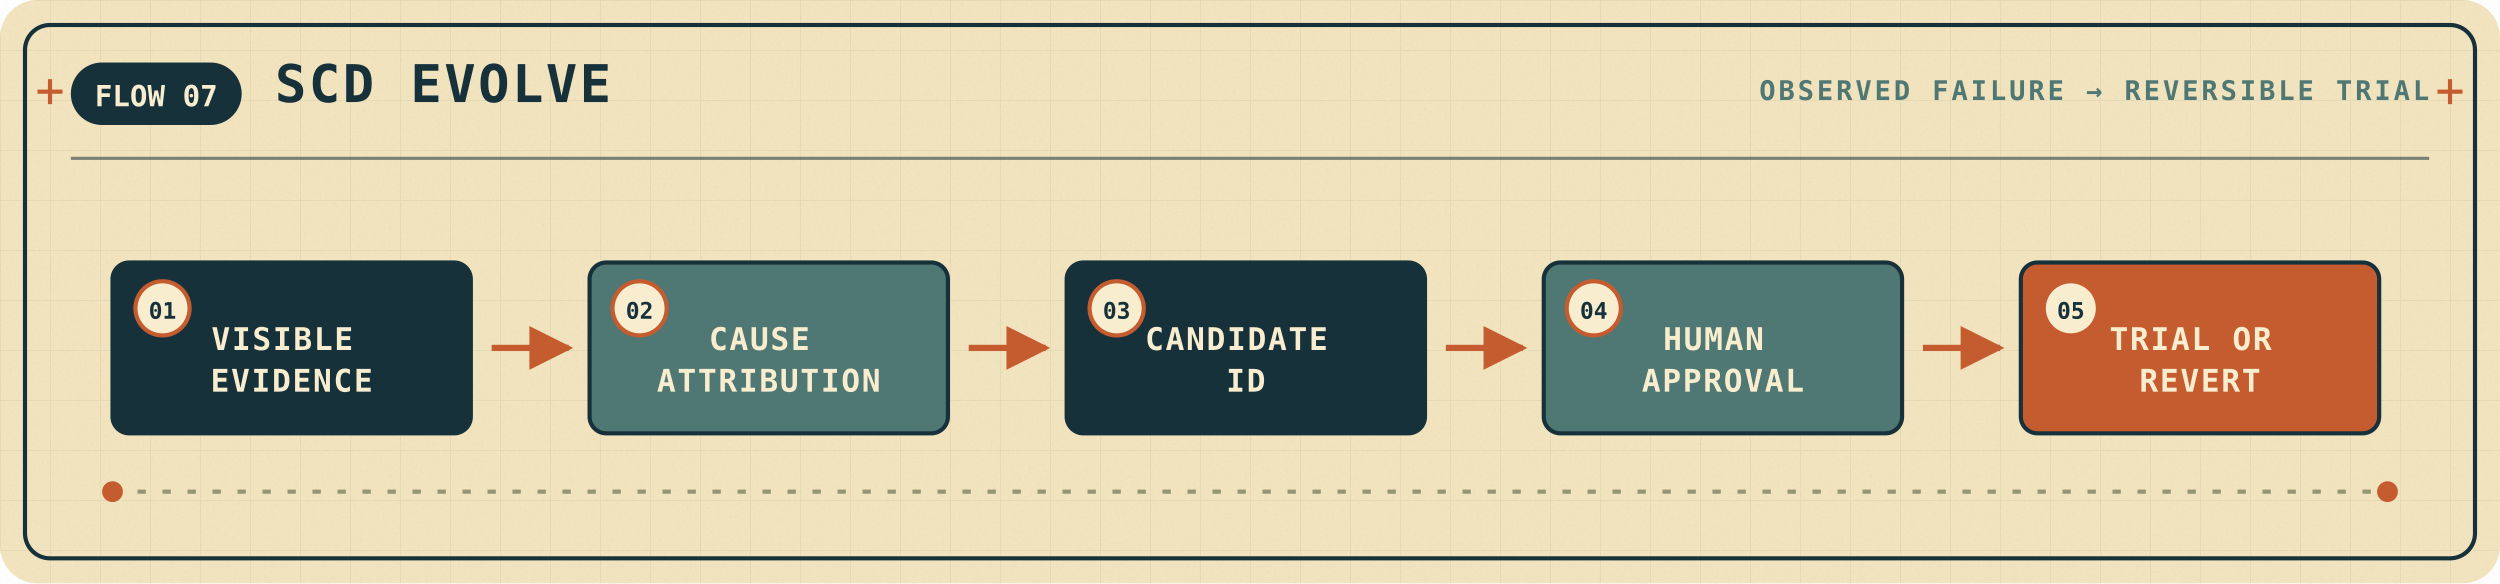
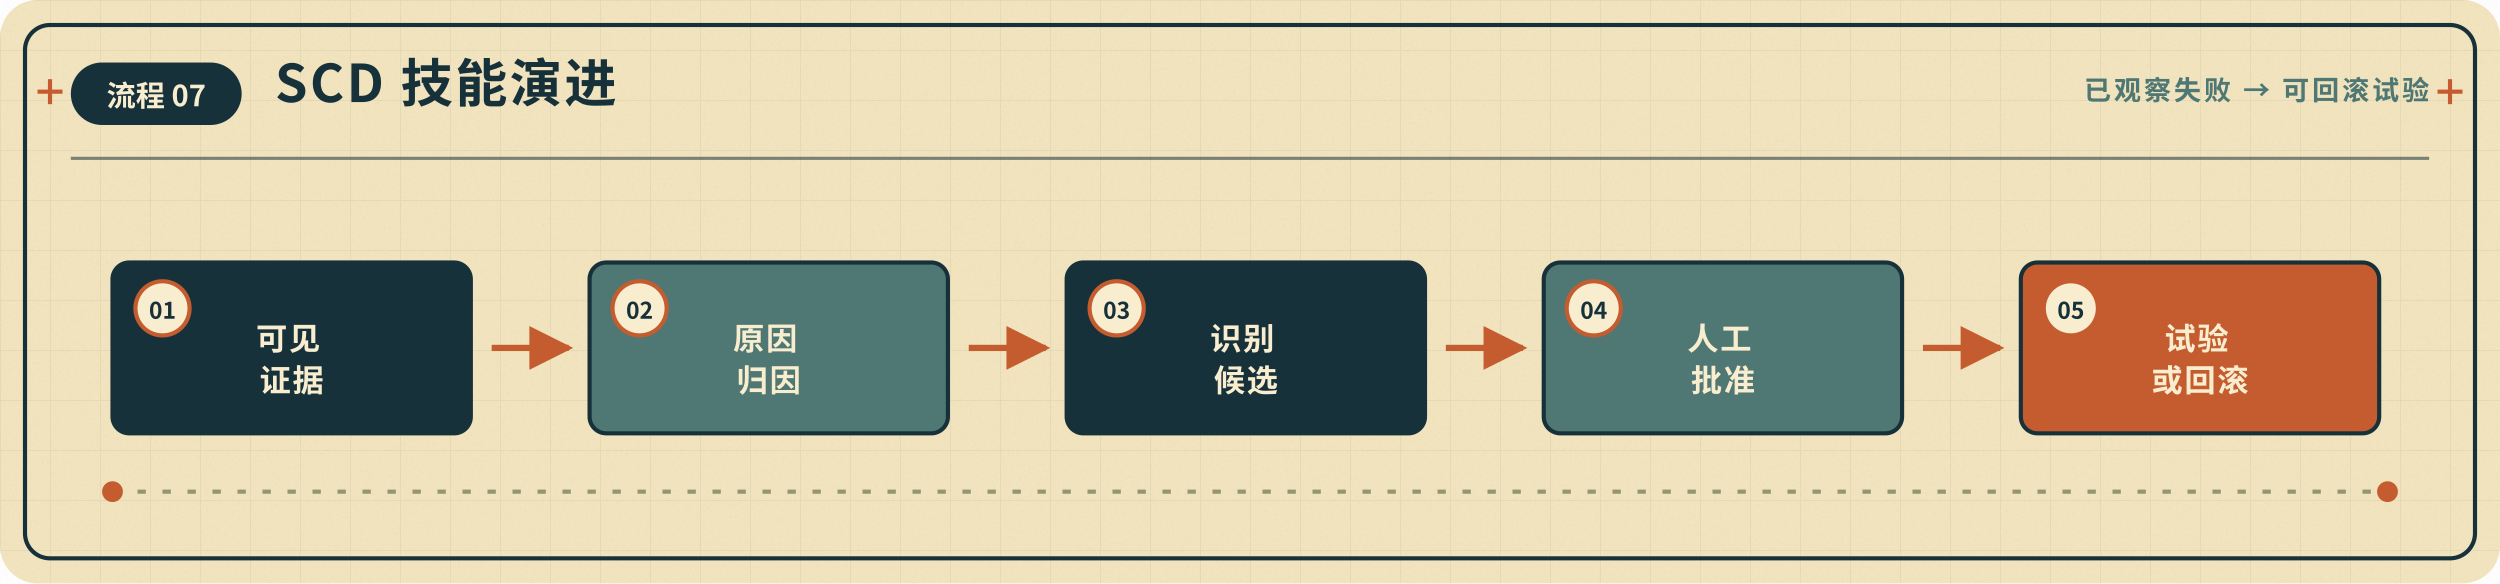
<svg xmlns="http://www.w3.org/2000/svg" width="1200" height="280" viewBox="0 0 1200 280" role="img" aria-labelledby="title desc">
  <defs>
    <pattern id="grid" width="24" height="24" patternUnits="userSpaceOnUse">
      <path d="M 24 0 L 0 0 0 24" fill="none" stroke="#17313b" stroke-width="0.55" opacity="0.1" />
    </pattern>
    <filter id="paperNoise" x="0" y="0" width="100%" height="100%">
      <feTurbulence type="fractalNoise" baseFrequency="0.72" numOctaves="3" seed="11" />
      <feColorMatrix type="saturate" values="0" />
      <feComponentTransfer>
        <feFuncA type="table" tableValues="0 0.08" />
      </feComponentTransfer>
    </filter>
    <marker id="arrow" viewBox="0 0 10 10" refX="9" refY="5" markerWidth="7" markerHeight="7" orient="auto-start-reverse">
      <path d="M 0 0 L 10 5 L 0 10 z" fill="#c55c2f" />
    </marker>
  </defs>
  <rect width="1200" height="280" rx="18" fill="#f2e4bd" />
  <rect width="1200" height="280" rx="18" fill="url(#grid)" />
  <rect width="1200" height="280" rx="18" filter="url(#paperNoise)" opacity="0.8" />
  <rect x="12" y="12" width="1176" height="256" rx="12" fill="none" stroke="#17313b" stroke-width="2" />
  <path d="M 18 44 H 30 M 24 38 V 50 M 1170 44 H 1182 M 1176 38 V 50" stroke="#c55c2f" stroke-width="2" />
  <rect x="34" y="30" width="82" height="30" rx="15" fill="#17313b" />
-   <text x="75" y="51" fill="#f8edcf" text-anchor="middle" font-family="ui-monospace, SFMono-Regular, Menlo, Consolas, monospace" font-size="14" font-weight="700">FLOW 07</text>
-   <text x="132" y="49" fill="#17313b" font-family="ui-monospace, SFMono-Regular, Menlo, Consolas, monospace" font-size="25" font-weight="800" letter-spacing="1.2">SCD EVOLVE</text>
-   <text x="1166" y="48" fill="#4f7773" text-anchor="end" font-family="ui-monospace, SFMono-Regular, Menlo, Consolas, monospace" font-size="13" font-weight="700" letter-spacing="1.4">OBSERVED FAILURE → REVERSIBLE TRIAL</text>
+   <text x="75" y="51" fill="#f8edcf" text-anchor="middle" font-family="'PingFang SC', 'Microsoft YaHei', 'Noto Sans CJK SC', ui-monospace, monospace" font-size="14" font-weight="700">流程 07</text>
+   <text x="132" y="49" fill="#17313b" font-family="'PingFang SC', 'Microsoft YaHei', 'Noto Sans CJK SC', ui-monospace, monospace" font-size="25" font-weight="800" letter-spacing="1.2">SCD 技能演进</text>
+   <text x="1166" y="48" fill="#4f7773" text-anchor="end" font-family="'PingFang SC', 'Microsoft YaHei', 'Noto Sans CJK SC', ui-monospace, monospace" font-size="13" font-weight="700" letter-spacing="1.4">已观察失败 → 可回滚试验</text>
  <line x1="34" y1="76" x2="1166" y2="76" stroke="#17313b" stroke-width="1.5" opacity="0.55" />
  <path d="M 236 167 H 273" fill="none" stroke="#c55c2f" stroke-width="3" marker-end="url(#arrow)" />
  <g>
    <rect x="54" y="126" width="172" height="82" rx="8" fill="#17313b" stroke="#17313b" stroke-width="2" />
    <circle cx="78" cy="148" r="13" fill="#f8edcf" stroke="#c55c2f" stroke-width="2" />
-     <text x="78" y="153" fill="#17313b" text-anchor="middle" font-family="ui-monospace, SFMono-Regular, Menlo, Consolas, monospace" font-size="11" font-weight="800">01</text>
-     <text x="140" y="168" fill="#f8edcf" text-anchor="middle" font-family="ui-monospace, SFMono-Regular, Menlo, Consolas, monospace" font-size="15" font-weight="800" letter-spacing="0.8">
-       <tspan x="140" dy="0">VISIBLE</tspan>
-       <tspan x="140" dy="20">EVIDENCE</tspan>
+     <text x="78" y="153" fill="#17313b" text-anchor="middle" font-family="'PingFang SC', 'Microsoft YaHei', 'Noto Sans CJK SC', ui-monospace, monospace" font-size="11" font-weight="800">01</text>
+     <text x="140" y="168" fill="#f8edcf" text-anchor="middle" font-family="'PingFang SC', 'Microsoft YaHei', 'Noto Sans CJK SC', ui-monospace, monospace" font-size="15" font-weight="800" letter-spacing="0.8">
+       <tspan x="140" dy="0">可见</tspan>
+       <tspan x="140" dy="20">证据</tspan>
    </text>
  </g>
  <path d="M 465 167 H 502" fill="none" stroke="#c55c2f" stroke-width="3" marker-end="url(#arrow)" />
  <g>
    <rect x="283" y="126" width="172" height="82" rx="8" fill="#4f7773" stroke="#17313b" stroke-width="2" />
    <circle cx="307" cy="148" r="13" fill="#f8edcf" stroke="#c55c2f" stroke-width="2" />
-     <text x="307" y="153" fill="#17313b" text-anchor="middle" font-family="ui-monospace, SFMono-Regular, Menlo, Consolas, monospace" font-size="11" font-weight="800">02</text>
-     <text x="369" y="168" fill="#f8edcf" text-anchor="middle" font-family="ui-monospace, SFMono-Regular, Menlo, Consolas, monospace" font-size="15" font-weight="800" letter-spacing="0.8">
-       <tspan x="369" dy="0">CAUSE</tspan>
-       <tspan x="369" dy="20">ATTRIBUTION</tspan>
+     <text x="307" y="153" fill="#17313b" text-anchor="middle" font-family="'PingFang SC', 'Microsoft YaHei', 'Noto Sans CJK SC', ui-monospace, monospace" font-size="11" font-weight="800">02</text>
+     <text x="369" y="168" fill="#f8edcf" text-anchor="middle" font-family="'PingFang SC', 'Microsoft YaHei', 'Noto Sans CJK SC', ui-monospace, monospace" font-size="15" font-weight="800" letter-spacing="0.8">
+       <tspan x="369" dy="0">原因</tspan>
+       <tspan x="369" dy="20">归因</tspan>
    </text>
  </g>
  <path d="M 694 167 H 731" fill="none" stroke="#c55c2f" stroke-width="3" marker-end="url(#arrow)" />
  <g>
    <rect x="512" y="126" width="172" height="82" rx="8" fill="#17313b" stroke="#17313b" stroke-width="2" />
    <circle cx="536" cy="148" r="13" fill="#f8edcf" stroke="#c55c2f" stroke-width="2" />
-     <text x="536" y="153" fill="#17313b" text-anchor="middle" font-family="ui-monospace, SFMono-Regular, Menlo, Consolas, monospace" font-size="11" font-weight="800">03</text>
-     <text x="598" y="168" fill="#f8edcf" text-anchor="middle" font-family="ui-monospace, SFMono-Regular, Menlo, Consolas, monospace" font-size="15" font-weight="800" letter-spacing="0.8">
-       <tspan x="598" dy="0">CANDIDATE</tspan>
-       <tspan x="598" dy="20">ID</tspan>
+     <text x="536" y="153" fill="#17313b" text-anchor="middle" font-family="'PingFang SC', 'Microsoft YaHei', 'Noto Sans CJK SC', ui-monospace, monospace" font-size="11" font-weight="800">03</text>
+     <text x="598" y="168" fill="#f8edcf" text-anchor="middle" font-family="'PingFang SC', 'Microsoft YaHei', 'Noto Sans CJK SC', ui-monospace, monospace" font-size="15" font-weight="800" letter-spacing="0.8">
+       <tspan x="598" dy="0">识别</tspan>
+       <tspan x="598" dy="20">候选</tspan>
    </text>
  </g>
  <path d="M 923 167 H 960" fill="none" stroke="#c55c2f" stroke-width="3" marker-end="url(#arrow)" />
  <g>
    <rect x="741" y="126" width="172" height="82" rx="8" fill="#4f7773" stroke="#17313b" stroke-width="2" />
    <circle cx="765" cy="148" r="13" fill="#f8edcf" stroke="#c55c2f" stroke-width="2" />
-     <text x="765" y="153" fill="#17313b" text-anchor="middle" font-family="ui-monospace, SFMono-Regular, Menlo, Consolas, monospace" font-size="11" font-weight="800">04</text>
-     <text x="827" y="168" fill="#f8edcf" text-anchor="middle" font-family="ui-monospace, SFMono-Regular, Menlo, Consolas, monospace" font-size="15" font-weight="800" letter-spacing="0.8">
-       <tspan x="827" dy="0">HUMAN</tspan>
-       <tspan x="827" dy="20">APPROVAL</tspan>
+     <text x="765" y="153" fill="#17313b" text-anchor="middle" font-family="'PingFang SC', 'Microsoft YaHei', 'Noto Sans CJK SC', ui-monospace, monospace" font-size="11" font-weight="800">04</text>
+     <text x="827" y="168" fill="#f8edcf" text-anchor="middle" font-family="'PingFang SC', 'Microsoft YaHei', 'Noto Sans CJK SC', ui-monospace, monospace" font-size="15" font-weight="800" letter-spacing="0.8">
+       <tspan x="827" dy="0">人工</tspan>
+       <tspan x="827" dy="20">批准</tspan>
    </text>
  </g>
  <g>
    <rect x="970" y="126" width="172" height="82" rx="8" fill="#c55c2f" stroke="#17313b" stroke-width="2" />
    <circle cx="994" cy="148" r="13" fill="#f8edcf" stroke="#c55c2f" stroke-width="2" />
-     <text x="994" y="153" fill="#17313b" text-anchor="middle" font-family="ui-monospace, SFMono-Regular, Menlo, Consolas, monospace" font-size="11" font-weight="800">05</text>
-     <text x="1056" y="168" fill="#f8edcf" text-anchor="middle" font-family="ui-monospace, SFMono-Regular, Menlo, Consolas, monospace" font-size="15" font-weight="800" letter-spacing="0.8">
-       <tspan x="1056" dy="0">TRIAL OR</tspan>
-       <tspan x="1056" dy="20">REVERT</tspan>
+     <text x="994" y="153" fill="#17313b" text-anchor="middle" font-family="'PingFang SC', 'Microsoft YaHei', 'Noto Sans CJK SC', ui-monospace, monospace" font-size="11" font-weight="800">05</text>
+     <text x="1056" y="168" fill="#f8edcf" text-anchor="middle" font-family="'PingFang SC', 'Microsoft YaHei', 'Noto Sans CJK SC', ui-monospace, monospace" font-size="15" font-weight="800" letter-spacing="0.8">
+       <tspan x="1056" dy="0">试验</tspan>
+       <tspan x="1056" dy="20">或回滚</tspan>
    </text>
  </g>
  <path d="M 54 236 H 1146" stroke="#6f7453" stroke-width="2" stroke-dasharray="4 8" opacity="0.7" />
  <circle cx="54" cy="236" r="5" fill="#c55c2f" />
  <circle cx="1146" cy="236" r="5" fill="#c55c2f" />
</svg>
